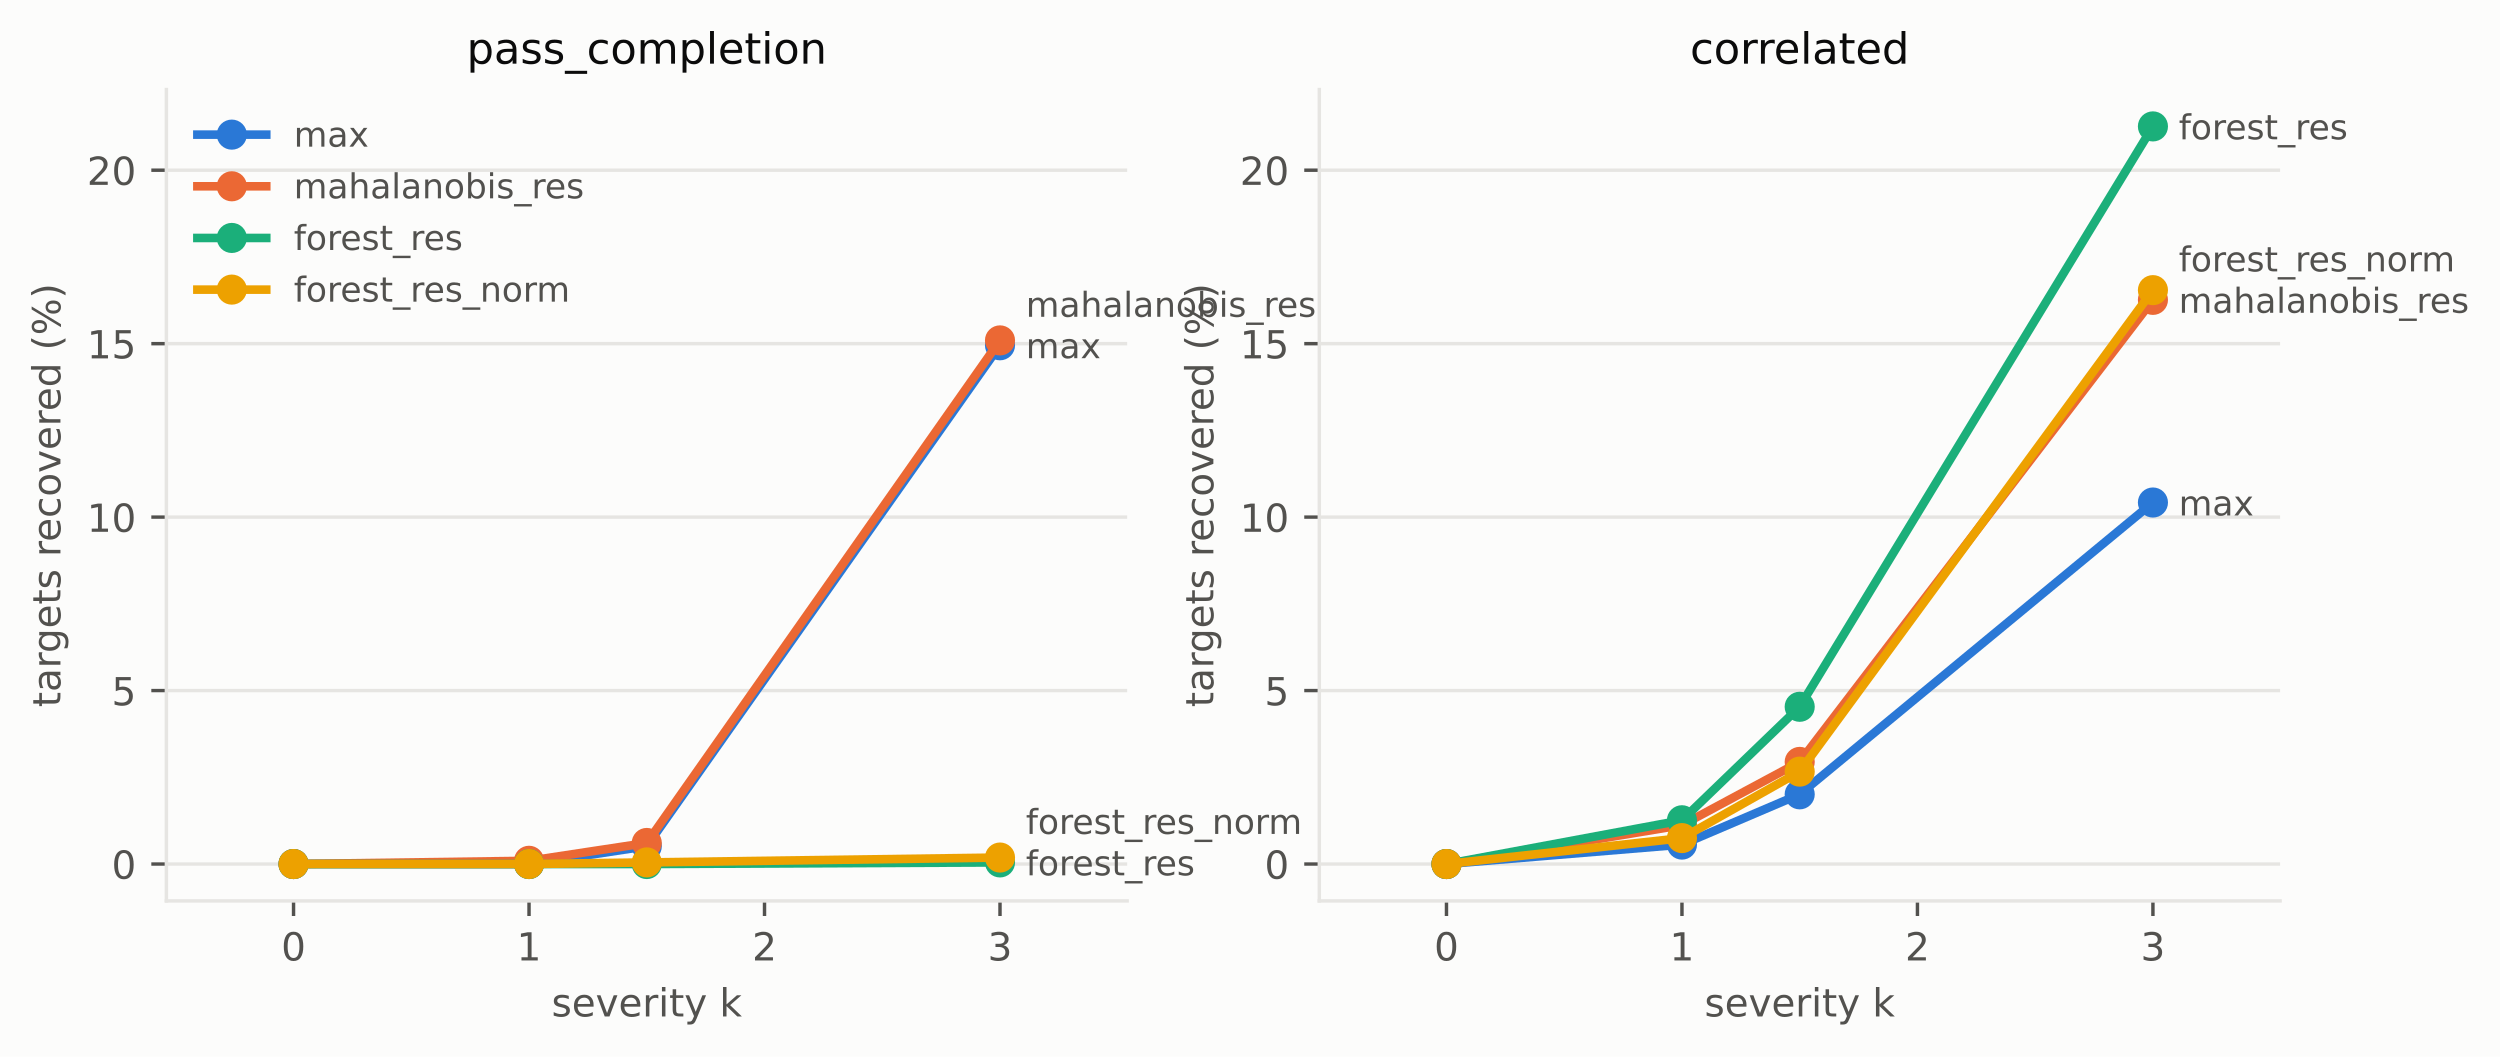
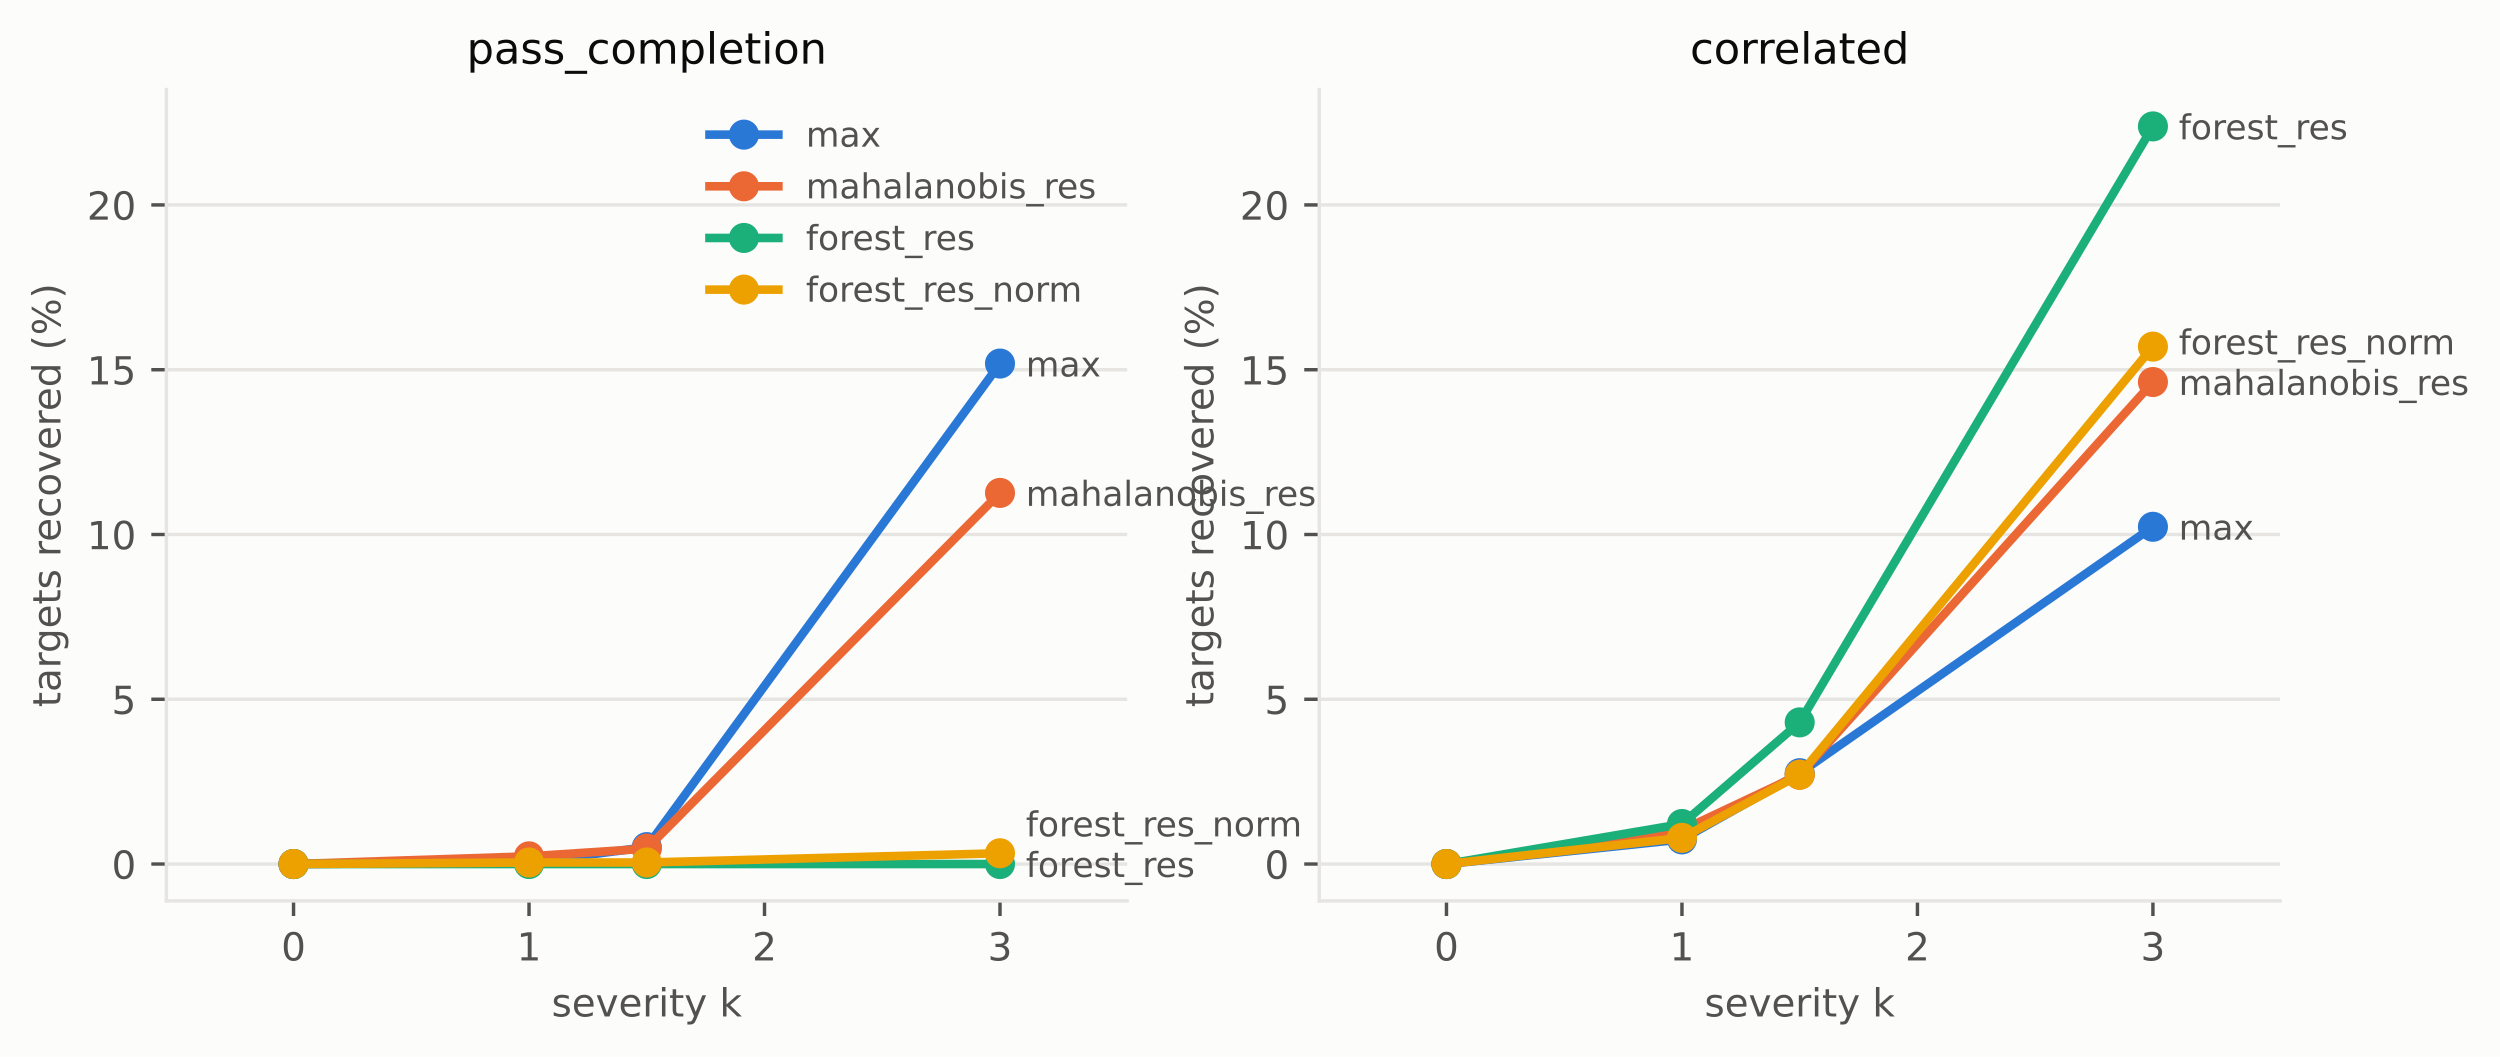
<svg xmlns="http://www.w3.org/2000/svg" xmlns:xlink="http://www.w3.org/1999/xlink" width="580.781pt" height="245.495pt" viewBox="0 0 580.781 245.495" version="1.1">
  <defs>
    <style type="text/css">*{stroke-linejoin: round; stroke-linecap: butt}</style>
  </defs>
  <g id="figure_1">
    <g id="patch_1">
      <path d="M 0 245.495 L 580.781 245.495 L 580.781 0 L 0 0 z " style="fill: #fcfcfb" />
    </g>
    <g id="axes_1">
      <g id="patch_2">
        <path d="M 38.653 209.294 L 261.853 209.294 L 261.853 20.798 L 38.653 20.798 z " style="fill: #fcfcfb" />
      </g>
      <g id="matplotlib.axis_1">
        <g id="xtick_1">
          <g id="line2d_1">
            <defs>
              <path id="m1c0cf310b4" d="M 0 0 L 0 3.5 " style="stroke: #52514e; stroke-width: 0.8" />
            </defs>
            <g>
              <use xlink:href="#m1c0cf310b4" x="68.194" y="209.294" style="fill: #52514e; stroke: #52514e; stroke-width: 0.8" />
            </g>
          </g>
          <g id="text_1">
            <text style="font-size: 9px; font-family: 'DejaVu Sans', 'Bitstream Vera Sans', 'Computer Modern Sans Serif', 'Lucida Grande', 'Verdana', 'Geneva', 'Lucid', 'Arial', 'Helvetica', 'Avant Garde', sans-serif; text-anchor: middle; fill: #52514e" x="68.194" y="223.132" transform="rotate(-0 68.19438 223.1323)">0</text>
          </g>
        </g>
        <g id="xtick_2">
          <g id="line2d_2">
            <g>
              <use xlink:href="#m1c0cf310b4" x="122.9" y="209.294" style="fill: #52514e; stroke: #52514e; stroke-width: 0.8" />
            </g>
          </g>
          <g id="text_2">
            <text style="font-size: 9px; font-family: 'DejaVu Sans', 'Bitstream Vera Sans', 'Computer Modern Sans Serif', 'Lucida Grande', 'Verdana', 'Geneva', 'Lucid', 'Arial', 'Helvetica', 'Avant Garde', sans-serif; text-anchor: middle; fill: #52514e" x="122.9" y="223.132" transform="rotate(-0 122.9003 223.1323)">1</text>
          </g>
        </g>
        <g id="xtick_3">
          <g id="line2d_3">
            <g>
              <use xlink:href="#m1c0cf310b4" x="177.606" y="209.294" style="fill: #52514e; stroke: #52514e; stroke-width: 0.8" />
            </g>
          </g>
          <g id="text_3">
            <text style="font-size: 9px; font-family: 'DejaVu Sans', 'Bitstream Vera Sans', 'Computer Modern Sans Serif', 'Lucida Grande', 'Verdana', 'Geneva', 'Lucid', 'Arial', 'Helvetica', 'Avant Garde', sans-serif; text-anchor: middle; fill: #52514e" x="177.606" y="223.132" transform="rotate(-0 177.6061 223.1323)">2</text>
          </g>
        </g>
        <g id="xtick_4">
          <g id="line2d_4">
            <g>
              <use xlink:href="#m1c0cf310b4" x="232.312" y="209.294" style="fill: #52514e; stroke: #52514e; stroke-width: 0.8" />
            </g>
          </g>
          <g id="text_4">
            <text style="font-size: 9px; font-family: 'DejaVu Sans', 'Bitstream Vera Sans', 'Computer Modern Sans Serif', 'Lucida Grande', 'Verdana', 'Geneva', 'Lucid', 'Arial', 'Helvetica', 'Avant Garde', sans-serif; text-anchor: middle; fill: #52514e" x="232.312" y="223.132" transform="rotate(-0 232.312 223.1323)">3</text>
          </g>
        </g>
        <g id="text_5">
          <text style="font-size: 9px; font-family: 'DejaVu Sans', 'Bitstream Vera Sans', 'Computer Modern Sans Serif', 'Lucida Grande', 'Verdana', 'Geneva', 'Lucid', 'Arial', 'Helvetica', 'Avant Garde', sans-serif; text-anchor: middle; fill: #52514e" x="150.253" y="236.133" transform="rotate(-0 150.2532 236.133)">severity k</text>
        </g>
      </g>
      <g id="matplotlib.axis_2">
        <g id="ytick_1">
          <g id="line2d_5">
            <path d="M 38.653 200.726 L 261.853 200.726 " clip-path="url(#p903fdbc5ac)" style="fill: none; stroke: #e6e5e2; stroke-width: 0.8; stroke-linecap: square" />
          </g>
          <g id="line2d_6">
            <defs>
              <path id="m9482fce99a" d="M 0 0 L -3.5 0 " style="stroke: #52514e; stroke-width: 0.8" />
            </defs>
            <g>
              <use xlink:href="#m9482fce99a" x="38.653" y="200.726" style="fill: #52514e; stroke: #52514e; stroke-width: 0.8" />
            </g>
          </g>
          <g id="text_6">
            <text style="font-size: 9px; font-family: 'DejaVu Sans', 'Bitstream Vera Sans', 'Computer Modern Sans Serif', 'Lucida Grande', 'Verdana', 'Geneva', 'Lucid', 'Arial', 'Helvetica', 'Avant Garde', sans-serif; text-anchor: end; fill: #52514e" x="31.653" y="204.145" transform="rotate(-0 31.6532 204.1454)">0</text>
          </g>
        </g>
        <g id="ytick_2">
          <g id="line2d_7">
-             <path d="M 38.653 160.429 L 261.853 160.429 " clip-path="url(#p903fdbc5ac)" style="fill: none; stroke: #e6e5e2; stroke-width: 0.8; stroke-linecap: square" />
+             <path d="M 38.653 162.448 L 261.853 162.448 " clip-path="url(#p903fdbc5ac)" style="fill: none; stroke: #e6e5e2; stroke-width: 0.8; stroke-linecap: square" />
          </g>
          <g id="line2d_8">
            <g>
-               <use xlink:href="#m9482fce99a" x="38.653" y="160.429" style="fill: #52514e; stroke: #52514e; stroke-width: 0.8" />
+               <use xlink:href="#m9482fce99a" x="38.653" y="162.448" style="fill: #52514e; stroke: #52514e; stroke-width: 0.8" />
            </g>
          </g>
          <g id="text_7">
-             <text style="font-size: 9px; font-family: 'DejaVu Sans', 'Bitstream Vera Sans', 'Computer Modern Sans Serif', 'Lucida Grande', 'Verdana', 'Geneva', 'Lucid', 'Arial', 'Helvetica', 'Avant Garde', sans-serif; text-anchor: end; fill: #52514e" x="31.653" y="163.848" transform="rotate(-0 31.6532 163.8475)">5</text>
+             <text style="font-size: 9px; font-family: 'DejaVu Sans', 'Bitstream Vera Sans', 'Computer Modern Sans Serif', 'Lucida Grande', 'Verdana', 'Geneva', 'Lucid', 'Arial', 'Helvetica', 'Avant Garde', sans-serif; text-anchor: end; fill: #52514e" x="31.653" y="165.867" transform="rotate(-0 31.6532 165.8666)">5</text>
          </g>
        </g>
        <g id="ytick_3">
          <g id="line2d_9">
-             <path d="M 38.653 120.131 L 261.853 120.131 " clip-path="url(#p903fdbc5ac)" style="fill: none; stroke: #e6e5e2; stroke-width: 0.8; stroke-linecap: square" />
+             <path d="M 38.653 124.169 L 261.853 124.169 " clip-path="url(#p903fdbc5ac)" style="fill: none; stroke: #e6e5e2; stroke-width: 0.8; stroke-linecap: square" />
          </g>
          <g id="line2d_10">
            <g>
-               <use xlink:href="#m9482fce99a" x="38.653" y="120.131" style="fill: #52514e; stroke: #52514e; stroke-width: 0.8" />
+               <use xlink:href="#m9482fce99a" x="38.653" y="124.169" style="fill: #52514e; stroke: #52514e; stroke-width: 0.8" />
            </g>
          </g>
          <g id="text_8">
-             <text style="font-size: 9px; font-family: 'DejaVu Sans', 'Bitstream Vera Sans', 'Computer Modern Sans Serif', 'Lucida Grande', 'Verdana', 'Geneva', 'Lucid', 'Arial', 'Helvetica', 'Avant Garde', sans-serif; text-anchor: end; fill: #52514e" x="31.653" y="123.55" transform="rotate(-0 31.6532 123.5497)">10</text>
+             <text style="font-size: 9px; font-family: 'DejaVu Sans', 'Bitstream Vera Sans', 'Computer Modern Sans Serif', 'Lucida Grande', 'Verdana', 'Geneva', 'Lucid', 'Arial', 'Helvetica', 'Avant Garde', sans-serif; text-anchor: end; fill: #52514e" x="31.653" y="127.588" transform="rotate(-0 31.6532 127.5879)">10</text>
          </g>
        </g>
        <g id="ytick_4">
          <g id="line2d_11">
-             <path d="M 38.653 79.833 L 261.853 79.833 " clip-path="url(#p903fdbc5ac)" style="fill: none; stroke: #e6e5e2; stroke-width: 0.8; stroke-linecap: square" />
+             <path d="M 38.653 85.89 L 261.853 85.89 " clip-path="url(#p903fdbc5ac)" style="fill: none; stroke: #e6e5e2; stroke-width: 0.8; stroke-linecap: square" />
          </g>
          <g id="line2d_12">
            <g>
-               <use xlink:href="#m9482fce99a" x="38.653" y="79.833" style="fill: #52514e; stroke: #52514e; stroke-width: 0.8" />
+               <use xlink:href="#m9482fce99a" x="38.653" y="85.89" style="fill: #52514e; stroke: #52514e; stroke-width: 0.8" />
            </g>
          </g>
          <g id="text_9">
-             <text style="font-size: 9px; font-family: 'DejaVu Sans', 'Bitstream Vera Sans', 'Computer Modern Sans Serif', 'Lucida Grande', 'Verdana', 'Geneva', 'Lucid', 'Arial', 'Helvetica', 'Avant Garde', sans-serif; text-anchor: end; fill: #52514e" x="31.653" y="83.252" transform="rotate(-0 31.6532 83.25184)">15</text>
+             <text style="font-size: 9px; font-family: 'DejaVu Sans', 'Bitstream Vera Sans', 'Computer Modern Sans Serif', 'Lucida Grande', 'Verdana', 'Geneva', 'Lucid', 'Arial', 'Helvetica', 'Avant Garde', sans-serif; text-anchor: end; fill: #52514e" x="31.653" y="89.309" transform="rotate(-0 31.6532 89.30914)">15</text>
          </g>
        </g>
        <g id="ytick_5">
          <g id="line2d_13">
-             <path d="M 38.653 39.535 L 261.853 39.535 " clip-path="url(#p903fdbc5ac)" style="fill: none; stroke: #e6e5e2; stroke-width: 0.8; stroke-linecap: square" />
+             <path d="M 38.653 47.611 L 261.853 47.611 " clip-path="url(#p903fdbc5ac)" style="fill: none; stroke: #e6e5e2; stroke-width: 0.8; stroke-linecap: square" />
          </g>
          <g id="line2d_14">
            <g>
-               <use xlink:href="#m9482fce99a" x="38.653" y="39.535" style="fill: #52514e; stroke: #52514e; stroke-width: 0.8" />
+               <use xlink:href="#m9482fce99a" x="38.653" y="47.611" style="fill: #52514e; stroke: #52514e; stroke-width: 0.8" />
            </g>
          </g>
          <g id="text_10">
-             <text style="font-size: 9px; font-family: 'DejaVu Sans', 'Bitstream Vera Sans', 'Computer Modern Sans Serif', 'Lucida Grande', 'Verdana', 'Geneva', 'Lucid', 'Arial', 'Helvetica', 'Avant Garde', sans-serif; text-anchor: end; fill: #52514e" x="31.653" y="42.954" transform="rotate(-0 31.6532 42.954)">20</text>
+             <text style="font-size: 9px; font-family: 'DejaVu Sans', 'Bitstream Vera Sans', 'Computer Modern Sans Serif', 'Lucida Grande', 'Verdana', 'Geneva', 'Lucid', 'Arial', 'Helvetica', 'Avant Garde', sans-serif; text-anchor: end; fill: #52514e" x="31.653" y="51.03" transform="rotate(-0 31.6532 51.03039)">20</text>
          </g>
        </g>
        <g id="text_11">
          <text style="font-size: 9px; font-family: 'DejaVu Sans', 'Bitstream Vera Sans', 'Computer Modern Sans Serif', 'Lucida Grande', 'Verdana', 'Geneva', 'Lucid', 'Arial', 'Helvetica', 'Avant Garde', sans-serif; text-anchor: middle; fill: #52514e" x="14.039" y="115.046" transform="rotate(-90 14.03859 115.0464)">targets recovered (%)</text>
        </g>
      </g>
      <g id="line2d_15">
-         <path d="M 68.194 200.726 L 122.9 200.726 L 150.253 196.584 L 232.312 80.21 " clip-path="url(#p903fdbc5ac)" style="fill: none; stroke: #2a78d6; stroke-width: 2; stroke-linecap: square" />
+         <path d="M 68.194 200.726 L 122.9 200.369 L 150.253 196.791 L 232.312 84.459 " clip-path="url(#p903fdbc5ac)" style="fill: none; stroke: #2a78d6; stroke-width: 2; stroke-linecap: square" />
        <defs>
          <path id="m87b39bc6f3" d="M 0 3 C 0.796 3 1.559 2.684 2.121 2.121 C 2.684 1.559 3 0.796 3 0 C 3 -0.796 2.684 -1.559 2.121 -2.121 C 1.559 -2.684 0.796 -3 0 -3 C -0.796 -3 -1.559 -2.684 -2.121 -2.121 C -2.684 -1.559 -3 -0.796 -3 0 C -3 0.796 -2.684 1.559 -2.121 2.121 C -1.559 2.684 -0.796 3 0 3 z " style="stroke: #2a78d6" />
        </defs>
        <g clip-path="url(#p903fdbc5ac)">
          <use xlink:href="#m87b39bc6f3" x="68.194" y="200.726" style="fill: #2a78d6; stroke: #2a78d6" />
-           <use xlink:href="#m87b39bc6f3" x="122.9" y="200.726" style="fill: #2a78d6; stroke: #2a78d6" />
-           <use xlink:href="#m87b39bc6f3" x="150.253" y="196.584" style="fill: #2a78d6; stroke: #2a78d6" />
-           <use xlink:href="#m87b39bc6f3" x="232.312" y="80.21" style="fill: #2a78d6; stroke: #2a78d6" />
+           <use xlink:href="#m87b39bc6f3" x="122.9" y="200.369" style="fill: #2a78d6; stroke: #2a78d6" />
+           <use xlink:href="#m87b39bc6f3" x="150.253" y="196.791" style="fill: #2a78d6; stroke: #2a78d6" />
+           <use xlink:href="#m87b39bc6f3" x="232.312" y="84.459" style="fill: #2a78d6; stroke: #2a78d6" />
        </g>
      </g>
      <g id="line2d_16">
-         <path d="M 68.194 200.726 L 122.9 199.973 L 150.253 195.83 L 232.312 79.08 " clip-path="url(#p903fdbc5ac)" style="fill: none; stroke: #eb6834; stroke-width: 2; stroke-linecap: square" />
+         <path d="M 68.194 200.726 L 122.9 198.938 L 150.253 197.149 L 232.312 114.51 " clip-path="url(#p903fdbc5ac)" style="fill: none; stroke: #eb6834; stroke-width: 2; stroke-linecap: square" />
        <defs>
          <path id="m221498b6f1" d="M 0 3 C 0.796 3 1.559 2.684 2.121 2.121 C 2.684 1.559 3 0.796 3 0 C 3 -0.796 2.684 -1.559 2.121 -2.121 C 1.559 -2.684 0.796 -3 0 -3 C -0.796 -3 -1.559 -2.684 -2.121 -2.121 C -2.684 -1.559 -3 -0.796 -3 0 C -3 0.796 -2.684 1.559 -2.121 2.121 C -1.559 2.684 -0.796 3 0 3 z " style="stroke: #eb6834" />
        </defs>
        <g clip-path="url(#p903fdbc5ac)">
          <use xlink:href="#m221498b6f1" x="68.194" y="200.726" style="fill: #eb6834; stroke: #eb6834" />
-           <use xlink:href="#m221498b6f1" x="122.9" y="199.973" style="fill: #eb6834; stroke: #eb6834" />
-           <use xlink:href="#m221498b6f1" x="150.253" y="195.83" style="fill: #eb6834; stroke: #eb6834" />
-           <use xlink:href="#m221498b6f1" x="232.312" y="79.08" style="fill: #eb6834; stroke: #eb6834" />
+           <use xlink:href="#m221498b6f1" x="122.9" y="198.938" style="fill: #eb6834; stroke: #eb6834" />
+           <use xlink:href="#m221498b6f1" x="150.253" y="197.149" style="fill: #eb6834; stroke: #eb6834" />
+           <use xlink:href="#m221498b6f1" x="232.312" y="114.51" style="fill: #eb6834; stroke: #eb6834" />
        </g>
      </g>
      <g id="line2d_17">
-         <path d="M 68.194 200.726 L 122.9 200.726 L 150.253 200.726 L 232.312 200.35 " clip-path="url(#p903fdbc5ac)" style="fill: none; stroke: #1baf7a; stroke-width: 2; stroke-linecap: square" />
+         <path d="M 68.194 200.726 L 122.9 200.726 L 150.253 200.726 L 232.312 200.726 " clip-path="url(#p903fdbc5ac)" style="fill: none; stroke: #1baf7a; stroke-width: 2; stroke-linecap: square" />
        <defs>
          <path id="m046e1da516" d="M 0 3 C 0.796 3 1.559 2.684 2.121 2.121 C 2.684 1.559 3 0.796 3 0 C 3 -0.796 2.684 -1.559 2.121 -2.121 C 1.559 -2.684 0.796 -3 0 -3 C -0.796 -3 -1.559 -2.684 -2.121 -2.121 C -2.684 -1.559 -3 -0.796 -3 0 C -3 0.796 -2.684 1.559 -2.121 2.121 C -1.559 2.684 -0.796 3 0 3 z " style="stroke: #1baf7a" />
        </defs>
        <g clip-path="url(#p903fdbc5ac)">
          <use xlink:href="#m046e1da516" x="68.194" y="200.726" style="fill: #1baf7a; stroke: #1baf7a" />
          <use xlink:href="#m046e1da516" x="122.9" y="200.726" style="fill: #1baf7a; stroke: #1baf7a" />
          <use xlink:href="#m046e1da516" x="150.253" y="200.726" style="fill: #1baf7a; stroke: #1baf7a" />
-           <use xlink:href="#m046e1da516" x="232.312" y="200.35" style="fill: #1baf7a; stroke: #1baf7a" />
+           <use xlink:href="#m046e1da516" x="232.312" y="200.726" style="fill: #1baf7a; stroke: #1baf7a" />
        </g>
      </g>
      <g id="line2d_18">
-         <path d="M 68.194 200.726 L 122.9 200.726 L 150.253 200.35 L 232.312 199.22 " clip-path="url(#p903fdbc5ac)" style="fill: none; stroke: #eda100; stroke-width: 2; stroke-linecap: square" />
+         <path d="M 68.194 200.726 L 122.9 200.369 L 150.253 200.369 L 232.312 198.222 " clip-path="url(#p903fdbc5ac)" style="fill: none; stroke: #eda100; stroke-width: 2; stroke-linecap: square" />
        <defs>
          <path id="m26f9c0cba7" d="M 0 3 C 0.796 3 1.559 2.684 2.121 2.121 C 2.684 1.559 3 0.796 3 0 C 3 -0.796 2.684 -1.559 2.121 -2.121 C 1.559 -2.684 0.796 -3 0 -3 C -0.796 -3 -1.559 -2.684 -2.121 -2.121 C -2.684 -1.559 -3 -0.796 -3 0 C -3 0.796 -2.684 1.559 -2.121 2.121 C -1.559 2.684 -0.796 3 0 3 z " style="stroke: #eda100" />
        </defs>
        <g clip-path="url(#p903fdbc5ac)">
          <use xlink:href="#m26f9c0cba7" x="68.194" y="200.726" style="fill: #eda100; stroke: #eda100" />
-           <use xlink:href="#m26f9c0cba7" x="122.9" y="200.726" style="fill: #eda100; stroke: #eda100" />
-           <use xlink:href="#m26f9c0cba7" x="150.253" y="200.35" style="fill: #eda100; stroke: #eda100" />
-           <use xlink:href="#m26f9c0cba7" x="232.312" y="199.22" style="fill: #eda100; stroke: #eda100" />
+           <use xlink:href="#m26f9c0cba7" x="122.9" y="200.369" style="fill: #eda100; stroke: #eda100" />
+           <use xlink:href="#m26f9c0cba7" x="150.253" y="200.369" style="fill: #eda100; stroke: #eda100" />
+           <use xlink:href="#m26f9c0cba7" x="232.312" y="198.222" style="fill: #eda100; stroke: #eda100" />
        </g>
      </g>
      <g id="patch_3">
        <path d="M 38.653 209.294 L 38.653 20.798 " style="fill: none; stroke: #e6e5e2; stroke-width: 0.8; stroke-linejoin: miter; stroke-linecap: square" />
      </g>
      <g id="patch_4">
        <path d="M 38.653 209.294 L 261.853 209.294 " style="fill: none; stroke: #e6e5e2; stroke-width: 0.8; stroke-linejoin: miter; stroke-linecap: square" />
      </g>
      <g id="text_12">
-         <text style="font-size: 8px; font-family: 'DejaVu Sans', 'Bitstream Vera Sans', 'Computer Modern Sans Serif', 'Lucida Grande', 'Verdana', 'Geneva', 'Lucid', 'Arial', 'Helvetica', 'Avant Garde', sans-serif; text-anchor: start; fill: #52514e" x="238.312" y="203.35" transform="rotate(-0 238.312 203.3498)">forest_res</text>
+         <text style="font-size: 8px; font-family: 'DejaVu Sans', 'Bitstream Vera Sans', 'Computer Modern Sans Serif', 'Lucida Grande', 'Verdana', 'Geneva', 'Lucid', 'Arial', 'Helvetica', 'Avant Garde', sans-serif; text-anchor: start; fill: #52514e" x="238.312" y="203.726" transform="rotate(-0 238.312 203.7264)">forest_res</text>
      </g>
      <g id="text_13">
-         <text style="font-size: 8px; font-family: 'DejaVu Sans', 'Bitstream Vera Sans', 'Computer Modern Sans Serif', 'Lucida Grande', 'Verdana', 'Geneva', 'Lucid', 'Arial', 'Helvetica', 'Avant Garde', sans-serif; text-anchor: start; fill: #52514e" x="238.312" y="193.739" transform="rotate(-0 238.312 193.7386)">forest_res_norm</text>
+         <text style="font-size: 8px; font-family: 'DejaVu Sans', 'Bitstream Vera Sans', 'Computer Modern Sans Serif', 'Lucida Grande', 'Verdana', 'Geneva', 'Lucid', 'Arial', 'Helvetica', 'Avant Garde', sans-serif; text-anchor: start; fill: #52514e" x="238.312" y="194.302" transform="rotate(-0 238.312 194.3016)">forest_res_norm</text>
      </g>
      <g id="text_14">
-         <text style="font-size: 8px; font-family: 'DejaVu Sans', 'Bitstream Vera Sans', 'Computer Modern Sans Serif', 'Lucida Grande', 'Verdana', 'Geneva', 'Lucid', 'Arial', 'Helvetica', 'Avant Garde', sans-serif; text-anchor: start; fill: #52514e" x="238.312" y="83.21" transform="rotate(-0 238.312 83.20951)">max</text>
+         <text style="font-size: 8px; font-family: 'DejaVu Sans', 'Bitstream Vera Sans', 'Computer Modern Sans Serif', 'Lucida Grande', 'Verdana', 'Geneva', 'Lucid', 'Arial', 'Helvetica', 'Avant Garde', sans-serif; text-anchor: start; fill: #52514e" x="238.312" y="117.51" transform="rotate(-0 238.312 117.5098)">mahalanobis_res</text>
      </g>
      <g id="text_15">
-         <text style="font-size: 8px; font-family: 'DejaVu Sans', 'Bitstream Vera Sans', 'Computer Modern Sans Serif', 'Lucida Grande', 'Verdana', 'Geneva', 'Lucid', 'Arial', 'Helvetica', 'Avant Garde', sans-serif; text-anchor: start; fill: #52514e" x="238.312" y="73.598" transform="rotate(-0 238.312 73.59829)">mahalanobis_res</text>
+         <text style="font-size: 8px; font-family: 'DejaVu Sans', 'Bitstream Vera Sans', 'Computer Modern Sans Serif', 'Lucida Grande', 'Verdana', 'Geneva', 'Lucid', 'Arial', 'Helvetica', 'Avant Garde', sans-serif; text-anchor: start; fill: #52514e" x="238.312" y="87.459" transform="rotate(-0 238.312 87.45921)">max</text>
      </g>
      <g id="text_16">
        <text style="font-size: 10px; font-family: 'DejaVu Sans', 'Bitstream Vera Sans', 'Computer Modern Sans Serif', 'Lucida Grande', 'Verdana', 'Geneva', 'Lucid', 'Arial', 'Helvetica', 'Avant Garde', sans-serif; text-anchor: middle; fill: #0b0b0b" x="150.253" y="14.798" transform="rotate(-0 150.2532 14.79844)">pass_completion</text>
      </g>
      <g id="legend_1">
        <g id="line2d_19">
-           <path d="M 45.853 31.277 L 53.853 31.277 L 61.853 31.277 " style="fill: none; stroke: #2a78d6; stroke-width: 2; stroke-linecap: square" />
+           <path d="M 164.824 31.277 L 172.824 31.277 L 180.824 31.277 " style="fill: none; stroke: #2a78d6; stroke-width: 2; stroke-linecap: square" />
          <g>
-             <use xlink:href="#m87b39bc6f3" x="53.853" y="31.277" style="fill: #2a78d6; stroke: #2a78d6" />
+             <use xlink:href="#m87b39bc6f3" x="172.824" y="31.277" style="fill: #2a78d6; stroke: #2a78d6" />
          </g>
        </g>
        <g id="text_17">
-           <text style="font-size: 8px; font-family: 'DejaVu Sans', 'Bitstream Vera Sans', 'Computer Modern Sans Serif', 'Lucida Grande', 'Verdana', 'Geneva', 'Lucid', 'Arial', 'Helvetica', 'Avant Garde', sans-serif; text-anchor: start; fill: #52514e" x="68.253" y="34.077" transform="rotate(-0 68.2532 34.07719)">max</text>
+           <text style="font-size: 8px; font-family: 'DejaVu Sans', 'Bitstream Vera Sans', 'Computer Modern Sans Serif', 'Lucida Grande', 'Verdana', 'Geneva', 'Lucid', 'Arial', 'Helvetica', 'Avant Garde', sans-serif; text-anchor: start; fill: #52514e" x="187.224" y="34.077" transform="rotate(-0 187.2245 34.07719)">max</text>
        </g>
        <g id="line2d_20">
-           <path d="M 45.853 43.278 L 53.853 43.278 L 61.853 43.278 " style="fill: none; stroke: #eb6834; stroke-width: 2; stroke-linecap: square" />
+           <path d="M 164.824 43.278 L 172.824 43.278 L 180.824 43.278 " style="fill: none; stroke: #eb6834; stroke-width: 2; stroke-linecap: square" />
          <g>
-             <use xlink:href="#m221498b6f1" x="53.853" y="43.278" style="fill: #eb6834; stroke: #eb6834" />
+             <use xlink:href="#m221498b6f1" x="172.824" y="43.278" style="fill: #eb6834; stroke: #eb6834" />
          </g>
        </g>
        <g id="text_18">
-           <text style="font-size: 8px; font-family: 'DejaVu Sans', 'Bitstream Vera Sans', 'Computer Modern Sans Serif', 'Lucida Grande', 'Verdana', 'Geneva', 'Lucid', 'Arial', 'Helvetica', 'Avant Garde', sans-serif; text-anchor: start; fill: #52514e" x="68.253" y="46.078" transform="rotate(-0 68.2532 46.07781)">mahalanobis_res</text>
+           <text style="font-size: 8px; font-family: 'DejaVu Sans', 'Bitstream Vera Sans', 'Computer Modern Sans Serif', 'Lucida Grande', 'Verdana', 'Geneva', 'Lucid', 'Arial', 'Helvetica', 'Avant Garde', sans-serif; text-anchor: start; fill: #52514e" x="187.224" y="46.078" transform="rotate(-0 187.2245 46.07781)">mahalanobis_res</text>
        </g>
        <g id="line2d_21">
-           <path d="M 45.853 55.278 L 53.853 55.278 L 61.853 55.278 " style="fill: none; stroke: #1baf7a; stroke-width: 2; stroke-linecap: square" />
+           <path d="M 164.824 55.278 L 172.824 55.278 L 180.824 55.278 " style="fill: none; stroke: #1baf7a; stroke-width: 2; stroke-linecap: square" />
          <g>
-             <use xlink:href="#m046e1da516" x="53.853" y="55.278" style="fill: #1baf7a; stroke: #1baf7a" />
+             <use xlink:href="#m046e1da516" x="172.824" y="55.278" style="fill: #1baf7a; stroke: #1baf7a" />
          </g>
        </g>
        <g id="text_19">
-           <text style="font-size: 8px; font-family: 'DejaVu Sans', 'Bitstream Vera Sans', 'Computer Modern Sans Serif', 'Lucida Grande', 'Verdana', 'Geneva', 'Lucid', 'Arial', 'Helvetica', 'Avant Garde', sans-serif; text-anchor: start; fill: #52514e" x="68.253" y="58.078" transform="rotate(-0 68.2532 58.07844)">forest_res</text>
+           <text style="font-size: 8px; font-family: 'DejaVu Sans', 'Bitstream Vera Sans', 'Computer Modern Sans Serif', 'Lucida Grande', 'Verdana', 'Geneva', 'Lucid', 'Arial', 'Helvetica', 'Avant Garde', sans-serif; text-anchor: start; fill: #52514e" x="187.224" y="58.078" transform="rotate(-0 187.2245 58.07844)">forest_res</text>
        </g>
        <g id="line2d_22">
-           <path d="M 45.853 67.279 L 53.853 67.279 L 61.853 67.279 " style="fill: none; stroke: #eda100; stroke-width: 2; stroke-linecap: square" />
+           <path d="M 164.824 67.279 L 172.824 67.279 L 180.824 67.279 " style="fill: none; stroke: #eda100; stroke-width: 2; stroke-linecap: square" />
          <g>
-             <use xlink:href="#m26f9c0cba7" x="53.853" y="67.279" style="fill: #eda100; stroke: #eda100" />
+             <use xlink:href="#m26f9c0cba7" x="172.824" y="67.279" style="fill: #eda100; stroke: #eda100" />
          </g>
        </g>
        <g id="text_20">
-           <text style="font-size: 8px; font-family: 'DejaVu Sans', 'Bitstream Vera Sans', 'Computer Modern Sans Serif', 'Lucida Grande', 'Verdana', 'Geneva', 'Lucid', 'Arial', 'Helvetica', 'Avant Garde', sans-serif; text-anchor: start; fill: #52514e" x="68.253" y="70.079" transform="rotate(-0 68.2532 70.07906)">forest_res_norm</text>
+           <text style="font-size: 8px; font-family: 'DejaVu Sans', 'Bitstream Vera Sans', 'Computer Modern Sans Serif', 'Lucida Grande', 'Verdana', 'Geneva', 'Lucid', 'Arial', 'Helvetica', 'Avant Garde', sans-serif; text-anchor: start; fill: #52514e" x="187.224" y="70.079" transform="rotate(-0 187.2245 70.07906)">forest_res_norm</text>
        </g>
      </g>
    </g>
    <g id="axes_2">
      <g id="patch_5">
        <path d="M 306.493 209.294 L 529.693 209.294 L 529.693 20.798 L 306.493 20.798 z " style="fill: #fcfcfb" />
      </g>
      <g id="matplotlib.axis_3">
        <g id="xtick_5">
          <g id="line2d_23">
            <g>
              <use xlink:href="#m1c0cf310b4" x="336.034" y="209.294" style="fill: #52514e; stroke: #52514e; stroke-width: 0.8" />
            </g>
          </g>
          <g id="text_21">
            <text style="font-size: 9px; font-family: 'DejaVu Sans', 'Bitstream Vera Sans', 'Computer Modern Sans Serif', 'Lucida Grande', 'Verdana', 'Geneva', 'Lucid', 'Arial', 'Helvetica', 'Avant Garde', sans-serif; text-anchor: middle; fill: #52514e" x="336.034" y="223.132" transform="rotate(-0 336.0344 223.1323)">0</text>
          </g>
        </g>
        <g id="xtick_6">
          <g id="line2d_24">
            <g>
              <use xlink:href="#m1c0cf310b4" x="390.74" y="209.294" style="fill: #52514e; stroke: #52514e; stroke-width: 0.8" />
            </g>
          </g>
          <g id="text_22">
            <text style="font-size: 9px; font-family: 'DejaVu Sans', 'Bitstream Vera Sans', 'Computer Modern Sans Serif', 'Lucida Grande', 'Verdana', 'Geneva', 'Lucid', 'Arial', 'Helvetica', 'Avant Garde', sans-serif; text-anchor: middle; fill: #52514e" x="390.74" y="223.132" transform="rotate(-0 390.7403 223.1323)">1</text>
          </g>
        </g>
        <g id="xtick_7">
          <g id="line2d_25">
            <g>
              <use xlink:href="#m1c0cf310b4" x="445.446" y="209.294" style="fill: #52514e; stroke: #52514e; stroke-width: 0.8" />
            </g>
          </g>
          <g id="text_23">
            <text style="font-size: 9px; font-family: 'DejaVu Sans', 'Bitstream Vera Sans', 'Computer Modern Sans Serif', 'Lucida Grande', 'Verdana', 'Geneva', 'Lucid', 'Arial', 'Helvetica', 'Avant Garde', sans-serif; text-anchor: middle; fill: #52514e" x="445.446" y="223.132" transform="rotate(-0 445.4461 223.1323)">2</text>
          </g>
        </g>
        <g id="xtick_8">
          <g id="line2d_26">
            <g>
              <use xlink:href="#m1c0cf310b4" x="500.152" y="209.294" style="fill: #52514e; stroke: #52514e; stroke-width: 0.8" />
            </g>
          </g>
          <g id="text_24">
            <text style="font-size: 9px; font-family: 'DejaVu Sans', 'Bitstream Vera Sans', 'Computer Modern Sans Serif', 'Lucida Grande', 'Verdana', 'Geneva', 'Lucid', 'Arial', 'Helvetica', 'Avant Garde', sans-serif; text-anchor: middle; fill: #52514e" x="500.152" y="223.132" transform="rotate(-0 500.152 223.1323)">3</text>
          </g>
        </g>
        <g id="text_25">
          <text style="font-size: 9px; font-family: 'DejaVu Sans', 'Bitstream Vera Sans', 'Computer Modern Sans Serif', 'Lucida Grande', 'Verdana', 'Geneva', 'Lucid', 'Arial', 'Helvetica', 'Avant Garde', sans-serif; text-anchor: middle; fill: #52514e" x="418.093" y="236.133" transform="rotate(-0 418.0932 236.133)">severity k</text>
        </g>
      </g>
      <g id="matplotlib.axis_4">
        <g id="ytick_6">
          <g id="line2d_27">
            <path d="M 306.493 200.726 L 529.693 200.726 " clip-path="url(#p28ce2ea7ab)" style="fill: none; stroke: #e6e5e2; stroke-width: 0.8; stroke-linecap: square" />
          </g>
          <g id="line2d_28">
            <g>
              <use xlink:href="#m9482fce99a" x="306.493" y="200.726" style="fill: #52514e; stroke: #52514e; stroke-width: 0.8" />
            </g>
          </g>
          <g id="text_26">
            <text style="font-size: 9px; font-family: 'DejaVu Sans', 'Bitstream Vera Sans', 'Computer Modern Sans Serif', 'Lucida Grande', 'Verdana', 'Geneva', 'Lucid', 'Arial', 'Helvetica', 'Avant Garde', sans-serif; text-anchor: end; fill: #52514e" x="299.493" y="204.145" transform="rotate(-0 299.4932 204.1454)">0</text>
          </g>
        </g>
        <g id="ytick_7">
          <g id="line2d_29">
-             <path d="M 306.493 160.429 L 529.693 160.429 " clip-path="url(#p28ce2ea7ab)" style="fill: none; stroke: #e6e5e2; stroke-width: 0.8; stroke-linecap: square" />
+             <path d="M 306.493 162.448 L 529.693 162.448 " clip-path="url(#p28ce2ea7ab)" style="fill: none; stroke: #e6e5e2; stroke-width: 0.8; stroke-linecap: square" />
          </g>
          <g id="line2d_30">
            <g>
-               <use xlink:href="#m9482fce99a" x="306.493" y="160.429" style="fill: #52514e; stroke: #52514e; stroke-width: 0.8" />
+               <use xlink:href="#m9482fce99a" x="306.493" y="162.448" style="fill: #52514e; stroke: #52514e; stroke-width: 0.8" />
            </g>
          </g>
          <g id="text_27">
-             <text style="font-size: 9px; font-family: 'DejaVu Sans', 'Bitstream Vera Sans', 'Computer Modern Sans Serif', 'Lucida Grande', 'Verdana', 'Geneva', 'Lucid', 'Arial', 'Helvetica', 'Avant Garde', sans-serif; text-anchor: end; fill: #52514e" x="299.493" y="163.848" transform="rotate(-0 299.4932 163.8475)">5</text>
+             <text style="font-size: 9px; font-family: 'DejaVu Sans', 'Bitstream Vera Sans', 'Computer Modern Sans Serif', 'Lucida Grande', 'Verdana', 'Geneva', 'Lucid', 'Arial', 'Helvetica', 'Avant Garde', sans-serif; text-anchor: end; fill: #52514e" x="299.493" y="165.867" transform="rotate(-0 299.4932 165.8666)">5</text>
          </g>
        </g>
        <g id="ytick_8">
          <g id="line2d_31">
-             <path d="M 306.493 120.131 L 529.693 120.131 " clip-path="url(#p28ce2ea7ab)" style="fill: none; stroke: #e6e5e2; stroke-width: 0.8; stroke-linecap: square" />
+             <path d="M 306.493 124.169 L 529.693 124.169 " clip-path="url(#p28ce2ea7ab)" style="fill: none; stroke: #e6e5e2; stroke-width: 0.8; stroke-linecap: square" />
          </g>
          <g id="line2d_32">
            <g>
-               <use xlink:href="#m9482fce99a" x="306.493" y="120.131" style="fill: #52514e; stroke: #52514e; stroke-width: 0.8" />
+               <use xlink:href="#m9482fce99a" x="306.493" y="124.169" style="fill: #52514e; stroke: #52514e; stroke-width: 0.8" />
            </g>
          </g>
          <g id="text_28">
-             <text style="font-size: 9px; font-family: 'DejaVu Sans', 'Bitstream Vera Sans', 'Computer Modern Sans Serif', 'Lucida Grande', 'Verdana', 'Geneva', 'Lucid', 'Arial', 'Helvetica', 'Avant Garde', sans-serif; text-anchor: end; fill: #52514e" x="299.493" y="123.55" transform="rotate(-0 299.4932 123.5497)">10</text>
+             <text style="font-size: 9px; font-family: 'DejaVu Sans', 'Bitstream Vera Sans', 'Computer Modern Sans Serif', 'Lucida Grande', 'Verdana', 'Geneva', 'Lucid', 'Arial', 'Helvetica', 'Avant Garde', sans-serif; text-anchor: end; fill: #52514e" x="299.493" y="127.588" transform="rotate(-0 299.4932 127.5879)">10</text>
          </g>
        </g>
        <g id="ytick_9">
          <g id="line2d_33">
-             <path d="M 306.493 79.833 L 529.693 79.833 " clip-path="url(#p28ce2ea7ab)" style="fill: none; stroke: #e6e5e2; stroke-width: 0.8; stroke-linecap: square" />
+             <path d="M 306.493 85.89 L 529.693 85.89 " clip-path="url(#p28ce2ea7ab)" style="fill: none; stroke: #e6e5e2; stroke-width: 0.8; stroke-linecap: square" />
          </g>
          <g id="line2d_34">
            <g>
-               <use xlink:href="#m9482fce99a" x="306.493" y="79.833" style="fill: #52514e; stroke: #52514e; stroke-width: 0.8" />
+               <use xlink:href="#m9482fce99a" x="306.493" y="85.89" style="fill: #52514e; stroke: #52514e; stroke-width: 0.8" />
            </g>
          </g>
          <g id="text_29">
-             <text style="font-size: 9px; font-family: 'DejaVu Sans', 'Bitstream Vera Sans', 'Computer Modern Sans Serif', 'Lucida Grande', 'Verdana', 'Geneva', 'Lucid', 'Arial', 'Helvetica', 'Avant Garde', sans-serif; text-anchor: end; fill: #52514e" x="299.493" y="83.252" transform="rotate(-0 299.4932 83.25184)">15</text>
+             <text style="font-size: 9px; font-family: 'DejaVu Sans', 'Bitstream Vera Sans', 'Computer Modern Sans Serif', 'Lucida Grande', 'Verdana', 'Geneva', 'Lucid', 'Arial', 'Helvetica', 'Avant Garde', sans-serif; text-anchor: end; fill: #52514e" x="299.493" y="89.309" transform="rotate(-0 299.4932 89.30914)">15</text>
          </g>
        </g>
        <g id="ytick_10">
          <g id="line2d_35">
-             <path d="M 306.493 39.535 L 529.693 39.535 " clip-path="url(#p28ce2ea7ab)" style="fill: none; stroke: #e6e5e2; stroke-width: 0.8; stroke-linecap: square" />
+             <path d="M 306.493 47.611 L 529.693 47.611 " clip-path="url(#p28ce2ea7ab)" style="fill: none; stroke: #e6e5e2; stroke-width: 0.8; stroke-linecap: square" />
          </g>
          <g id="line2d_36">
            <g>
-               <use xlink:href="#m9482fce99a" x="306.493" y="39.535" style="fill: #52514e; stroke: #52514e; stroke-width: 0.8" />
+               <use xlink:href="#m9482fce99a" x="306.493" y="47.611" style="fill: #52514e; stroke: #52514e; stroke-width: 0.8" />
            </g>
          </g>
          <g id="text_30">
-             <text style="font-size: 9px; font-family: 'DejaVu Sans', 'Bitstream Vera Sans', 'Computer Modern Sans Serif', 'Lucida Grande', 'Verdana', 'Geneva', 'Lucid', 'Arial', 'Helvetica', 'Avant Garde', sans-serif; text-anchor: end; fill: #52514e" x="299.493" y="42.954" transform="rotate(-0 299.4932 42.954)">20</text>
+             <text style="font-size: 9px; font-family: 'DejaVu Sans', 'Bitstream Vera Sans', 'Computer Modern Sans Serif', 'Lucida Grande', 'Verdana', 'Geneva', 'Lucid', 'Arial', 'Helvetica', 'Avant Garde', sans-serif; text-anchor: end; fill: #52514e" x="299.493" y="51.03" transform="rotate(-0 299.4932 51.03039)">20</text>
          </g>
        </g>
        <g id="text_31">
          <text style="font-size: 9px; font-family: 'DejaVu Sans', 'Bitstream Vera Sans', 'Computer Modern Sans Serif', 'Lucida Grande', 'Verdana', 'Geneva', 'Lucid', 'Arial', 'Helvetica', 'Avant Garde', sans-serif; text-anchor: middle; fill: #52514e" x="281.879" y="115.046" transform="rotate(-90 281.8786 115.0464)">targets recovered (%)</text>
        </g>
      </g>
      <g id="line2d_37">
-         <path d="M 336.034 200.726 L 390.74 196.207 L 418.093 184.532 L 500.152 116.741 " clip-path="url(#p28ce2ea7ab)" style="fill: none; stroke: #2a78d6; stroke-width: 2; stroke-linecap: square" />
+         <path d="M 336.034 200.726 L 390.74 195.003 L 418.093 179.619 L 500.152 122.38 " clip-path="url(#p28ce2ea7ab)" style="fill: none; stroke: #2a78d6; stroke-width: 2; stroke-linecap: square" />
        <g clip-path="url(#p28ce2ea7ab)">
          <use xlink:href="#m87b39bc6f3" x="336.034" y="200.726" style="fill: #2a78d6; stroke: #2a78d6" />
-           <use xlink:href="#m87b39bc6f3" x="390.74" y="196.207" style="fill: #2a78d6; stroke: #2a78d6" />
-           <use xlink:href="#m87b39bc6f3" x="418.093" y="184.532" style="fill: #2a78d6; stroke: #2a78d6" />
-           <use xlink:href="#m87b39bc6f3" x="500.152" y="116.741" style="fill: #2a78d6; stroke: #2a78d6" />
+           <use xlink:href="#m87b39bc6f3" x="390.74" y="195.003" style="fill: #2a78d6; stroke: #2a78d6" />
+           <use xlink:href="#m87b39bc6f3" x="418.093" y="179.619" style="fill: #2a78d6; stroke: #2a78d6" />
+           <use xlink:href="#m87b39bc6f3" x="500.152" y="122.38" style="fill: #2a78d6; stroke: #2a78d6" />
        </g>
      </g>
      <g id="line2d_38">
-         <path d="M 336.034 200.726 L 390.74 191.688 L 418.093 177 L 500.152 69.664 " clip-path="url(#p28ce2ea7ab)" style="fill: none; stroke: #eb6834; stroke-width: 2; stroke-linecap: square" />
+         <path d="M 336.034 200.726 L 390.74 192.856 L 418.093 179.977 L 500.152 88.752 " clip-path="url(#p28ce2ea7ab)" style="fill: none; stroke: #eb6834; stroke-width: 2; stroke-linecap: square" />
        <g clip-path="url(#p28ce2ea7ab)">
          <use xlink:href="#m221498b6f1" x="336.034" y="200.726" style="fill: #eb6834; stroke: #eb6834" />
-           <use xlink:href="#m221498b6f1" x="390.74" y="191.688" style="fill: #eb6834; stroke: #eb6834" />
-           <use xlink:href="#m221498b6f1" x="418.093" y="177" style="fill: #eb6834; stroke: #eb6834" />
-           <use xlink:href="#m221498b6f1" x="500.152" y="69.664" style="fill: #eb6834; stroke: #eb6834" />
+           <use xlink:href="#m221498b6f1" x="390.74" y="192.856" style="fill: #eb6834; stroke: #eb6834" />
+           <use xlink:href="#m221498b6f1" x="418.093" y="179.977" style="fill: #eb6834; stroke: #eb6834" />
+           <use xlink:href="#m221498b6f1" x="500.152" y="88.752" style="fill: #eb6834; stroke: #eb6834" />
        </g>
      </g>
      <g id="line2d_39">
-         <path d="M 336.034 200.726 L 390.74 190.558 L 418.093 164.195 L 500.152 29.366 " clip-path="url(#p28ce2ea7ab)" style="fill: none; stroke: #1baf7a; stroke-width: 2; stroke-linecap: square" />
+         <path d="M 336.034 200.726 L 390.74 191.425 L 418.093 167.814 L 500.152 29.366 " clip-path="url(#p28ce2ea7ab)" style="fill: none; stroke: #1baf7a; stroke-width: 2; stroke-linecap: square" />
        <g clip-path="url(#p28ce2ea7ab)">
          <use xlink:href="#m046e1da516" x="336.034" y="200.726" style="fill: #1baf7a; stroke: #1baf7a" />
-           <use xlink:href="#m046e1da516" x="390.74" y="190.558" style="fill: #1baf7a; stroke: #1baf7a" />
-           <use xlink:href="#m046e1da516" x="418.093" y="164.195" style="fill: #1baf7a; stroke: #1baf7a" />
+           <use xlink:href="#m046e1da516" x="390.74" y="191.425" style="fill: #1baf7a; stroke: #1baf7a" />
+           <use xlink:href="#m046e1da516" x="418.093" y="167.814" style="fill: #1baf7a; stroke: #1baf7a" />
          <use xlink:href="#m046e1da516" x="500.152" y="29.366" style="fill: #1baf7a; stroke: #1baf7a" />
        </g>
      </g>
      <g id="line2d_40">
-         <path d="M 336.034 200.726 L 390.74 194.701 L 418.093 179.259 L 500.152 67.405 " clip-path="url(#p28ce2ea7ab)" style="fill: none; stroke: #eda100; stroke-width: 2; stroke-linecap: square" />
+         <path d="M 336.034 200.726 L 390.74 194.645 L 418.093 179.977 L 500.152 80.524 " clip-path="url(#p28ce2ea7ab)" style="fill: none; stroke: #eda100; stroke-width: 2; stroke-linecap: square" />
        <g clip-path="url(#p28ce2ea7ab)">
          <use xlink:href="#m26f9c0cba7" x="336.034" y="200.726" style="fill: #eda100; stroke: #eda100" />
-           <use xlink:href="#m26f9c0cba7" x="390.74" y="194.701" style="fill: #eda100; stroke: #eda100" />
-           <use xlink:href="#m26f9c0cba7" x="418.093" y="179.259" style="fill: #eda100; stroke: #eda100" />
-           <use xlink:href="#m26f9c0cba7" x="500.152" y="67.405" style="fill: #eda100; stroke: #eda100" />
+           <use xlink:href="#m26f9c0cba7" x="390.74" y="194.645" style="fill: #eda100; stroke: #eda100" />
+           <use xlink:href="#m26f9c0cba7" x="418.093" y="179.977" style="fill: #eda100; stroke: #eda100" />
+           <use xlink:href="#m26f9c0cba7" x="500.152" y="80.524" style="fill: #eda100; stroke: #eda100" />
        </g>
      </g>
      <g id="patch_6">
        <path d="M 306.493 209.294 L 306.493 20.798 " style="fill: none; stroke: #e6e5e2; stroke-width: 0.8; stroke-linejoin: miter; stroke-linecap: square" />
      </g>
      <g id="patch_7">
        <path d="M 306.493 209.294 L 529.693 209.294 " style="fill: none; stroke: #e6e5e2; stroke-width: 0.8; stroke-linejoin: miter; stroke-linecap: square" />
      </g>
      <g id="text_32">
-         <text style="font-size: 8px; font-family: 'DejaVu Sans', 'Bitstream Vera Sans', 'Computer Modern Sans Serif', 'Lucida Grande', 'Verdana', 'Geneva', 'Lucid', 'Arial', 'Helvetica', 'Avant Garde', sans-serif; text-anchor: start; fill: #52514e" x="506.152" y="119.741" transform="rotate(-0 506.152 119.7412)">max</text>
+         <text style="font-size: 8px; font-family: 'DejaVu Sans', 'Bitstream Vera Sans', 'Computer Modern Sans Serif', 'Lucida Grande', 'Verdana', 'Geneva', 'Lucid', 'Arial', 'Helvetica', 'Avant Garde', sans-serif; text-anchor: start; fill: #52514e" x="506.152" y="125.38" transform="rotate(-0 506.152 125.3802)">max</text>
      </g>
      <g id="text_33">
-         <text style="font-size: 8px; font-family: 'DejaVu Sans', 'Bitstream Vera Sans', 'Computer Modern Sans Serif', 'Lucida Grande', 'Verdana', 'Geneva', 'Lucid', 'Arial', 'Helvetica', 'Avant Garde', sans-serif; text-anchor: start; fill: #52514e" x="506.152" y="72.664" transform="rotate(-0 506.152 72.66428)">mahalanobis_res</text>
+         <text style="font-size: 8px; font-family: 'DejaVu Sans', 'Bitstream Vera Sans', 'Computer Modern Sans Serif', 'Lucida Grande', 'Verdana', 'Geneva', 'Lucid', 'Arial', 'Helvetica', 'Avant Garde', sans-serif; text-anchor: start; fill: #52514e" x="506.152" y="91.752" transform="rotate(-0 506.152 91.75216)">mahalanobis_res</text>
      </g>
      <g id="text_34">
-         <text style="font-size: 8px; font-family: 'DejaVu Sans', 'Bitstream Vera Sans', 'Computer Modern Sans Serif', 'Lucida Grande', 'Verdana', 'Geneva', 'Lucid', 'Arial', 'Helvetica', 'Avant Garde', sans-serif; text-anchor: start; fill: #52514e" x="506.152" y="63.053" transform="rotate(-0 506.152 63.05306)">forest_res_norm</text>
+         <text style="font-size: 8px; font-family: 'DejaVu Sans', 'Bitstream Vera Sans', 'Computer Modern Sans Serif', 'Lucida Grande', 'Verdana', 'Geneva', 'Lucid', 'Arial', 'Helvetica', 'Avant Garde', sans-serif; text-anchor: start; fill: #52514e" x="506.152" y="82.327" transform="rotate(-0 506.152 82.32736)">forest_res_norm</text>
      </g>
      <g id="text_35">
        <text style="font-size: 8px; font-family: 'DejaVu Sans', 'Bitstream Vera Sans', 'Computer Modern Sans Serif', 'Lucida Grande', 'Verdana', 'Geneva', 'Lucid', 'Arial', 'Helvetica', 'Avant Garde', sans-serif; text-anchor: start; fill: #52514e" x="506.152" y="32.366" transform="rotate(-0 506.152 32.36644)">forest_res</text>
      </g>
      <g id="text_36">
        <text style="font-size: 10px; font-family: 'DejaVu Sans', 'Bitstream Vera Sans', 'Computer Modern Sans Serif', 'Lucida Grande', 'Verdana', 'Geneva', 'Lucid', 'Arial', 'Helvetica', 'Avant Garde', sans-serif; text-anchor: middle; fill: #0b0b0b" x="418.093" y="14.798" transform="rotate(-0 418.0932 14.79844)">correlated</text>
      </g>
    </g>
  </g>
  <defs>
    <clipPath id="p903fdbc5ac">
      <rect x="38.653" y="20.798" width="223.2" height="188.496" />
    </clipPath>
    <clipPath id="p28ce2ea7ab">
      <rect x="306.493" y="20.798" width="223.2" height="188.496" />
    </clipPath>
  </defs>
</svg>
